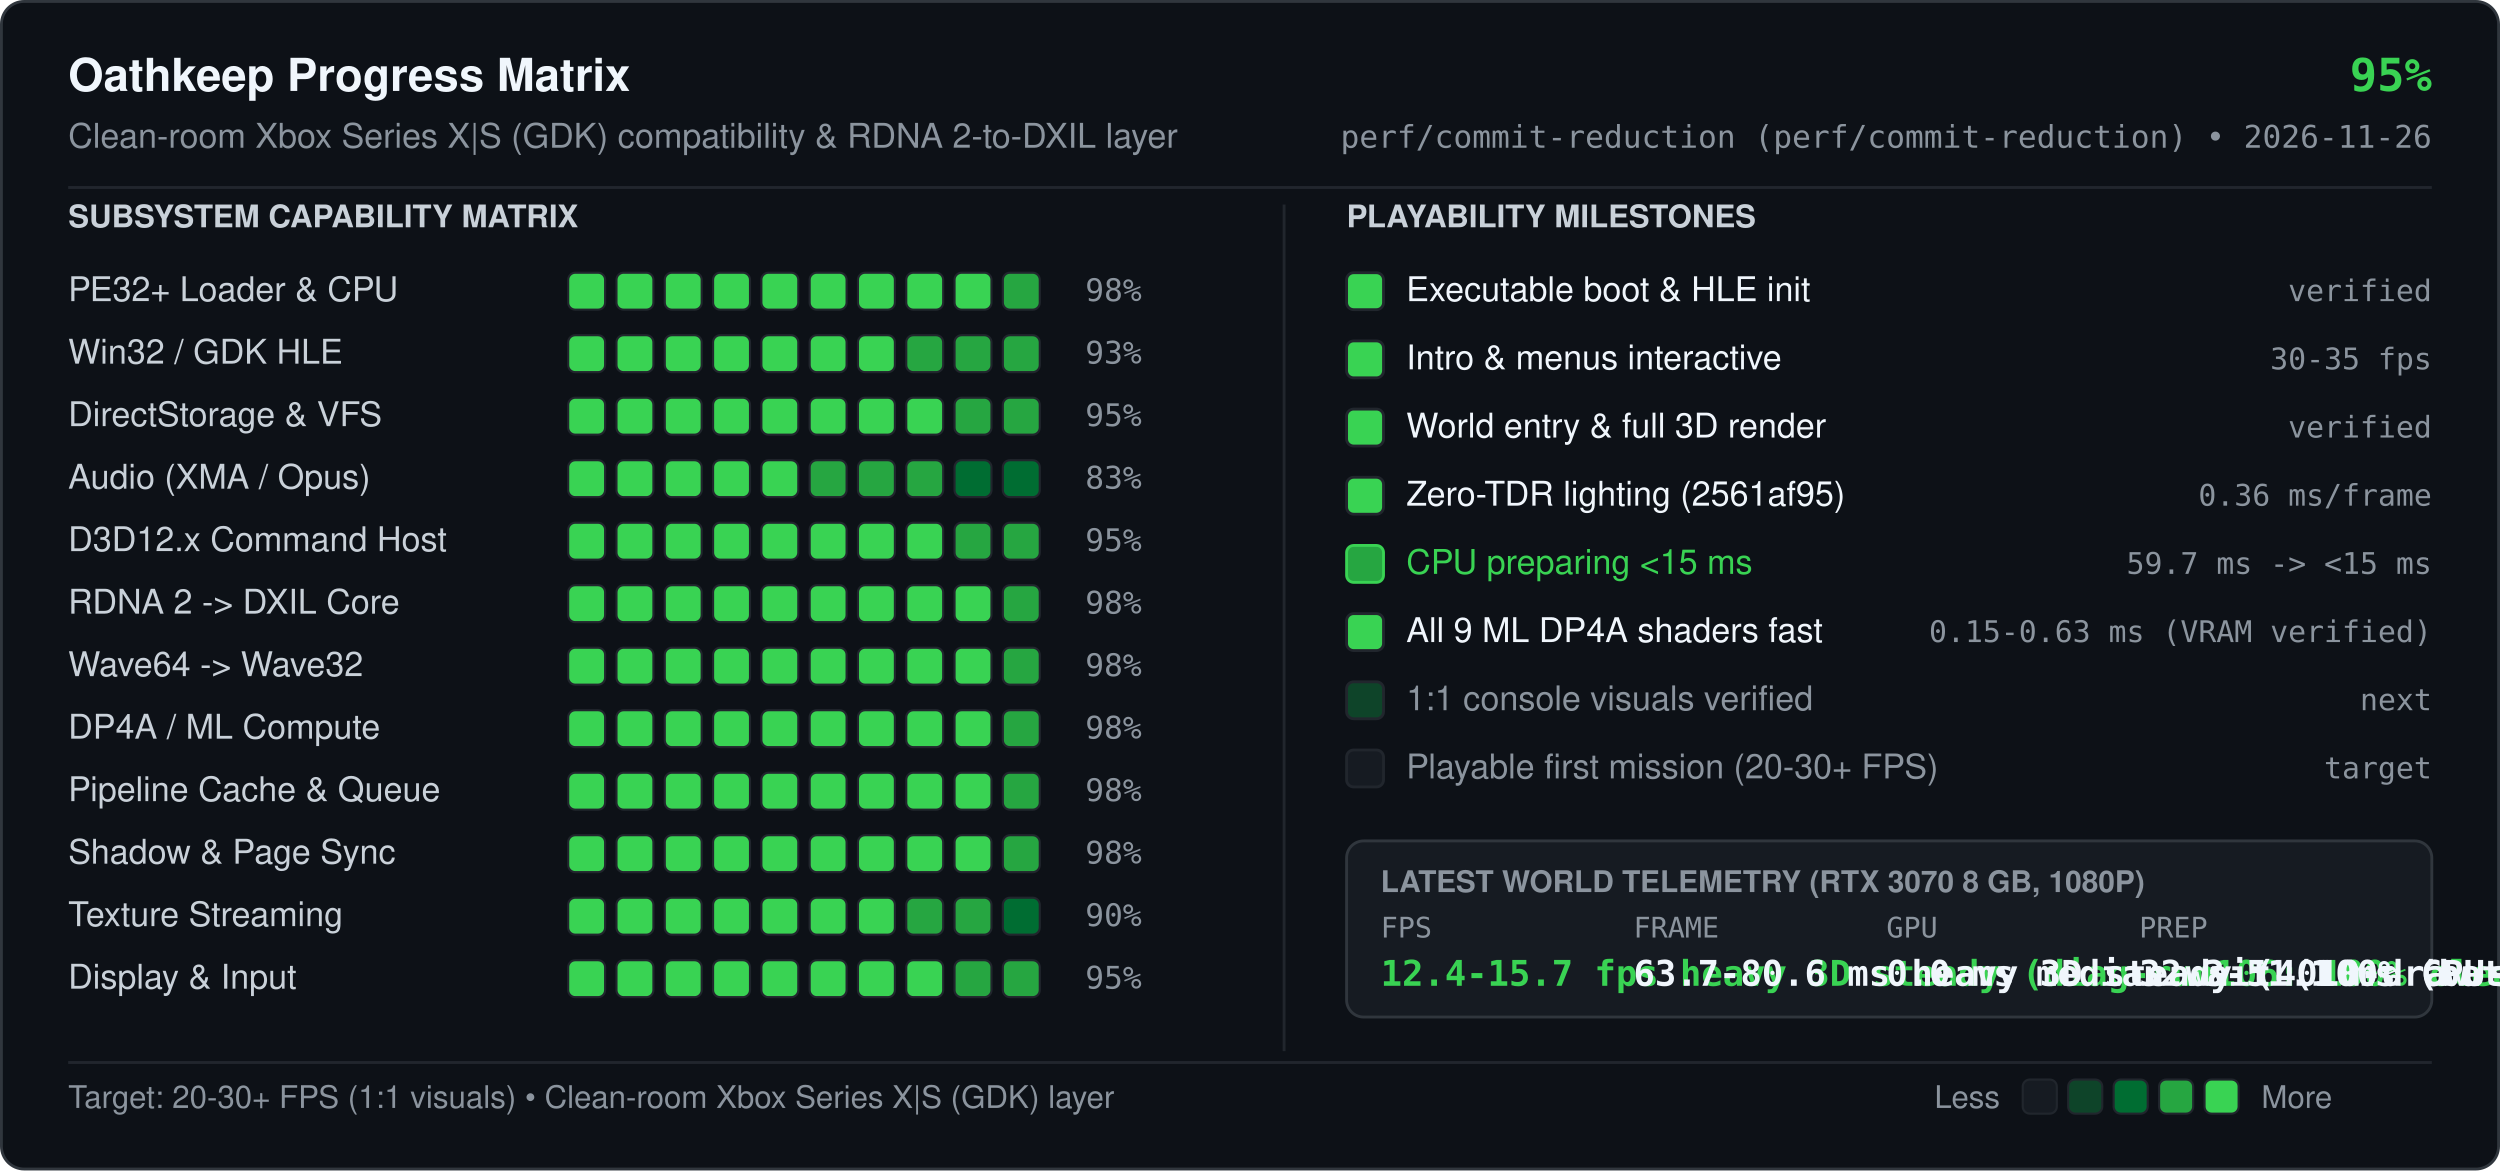
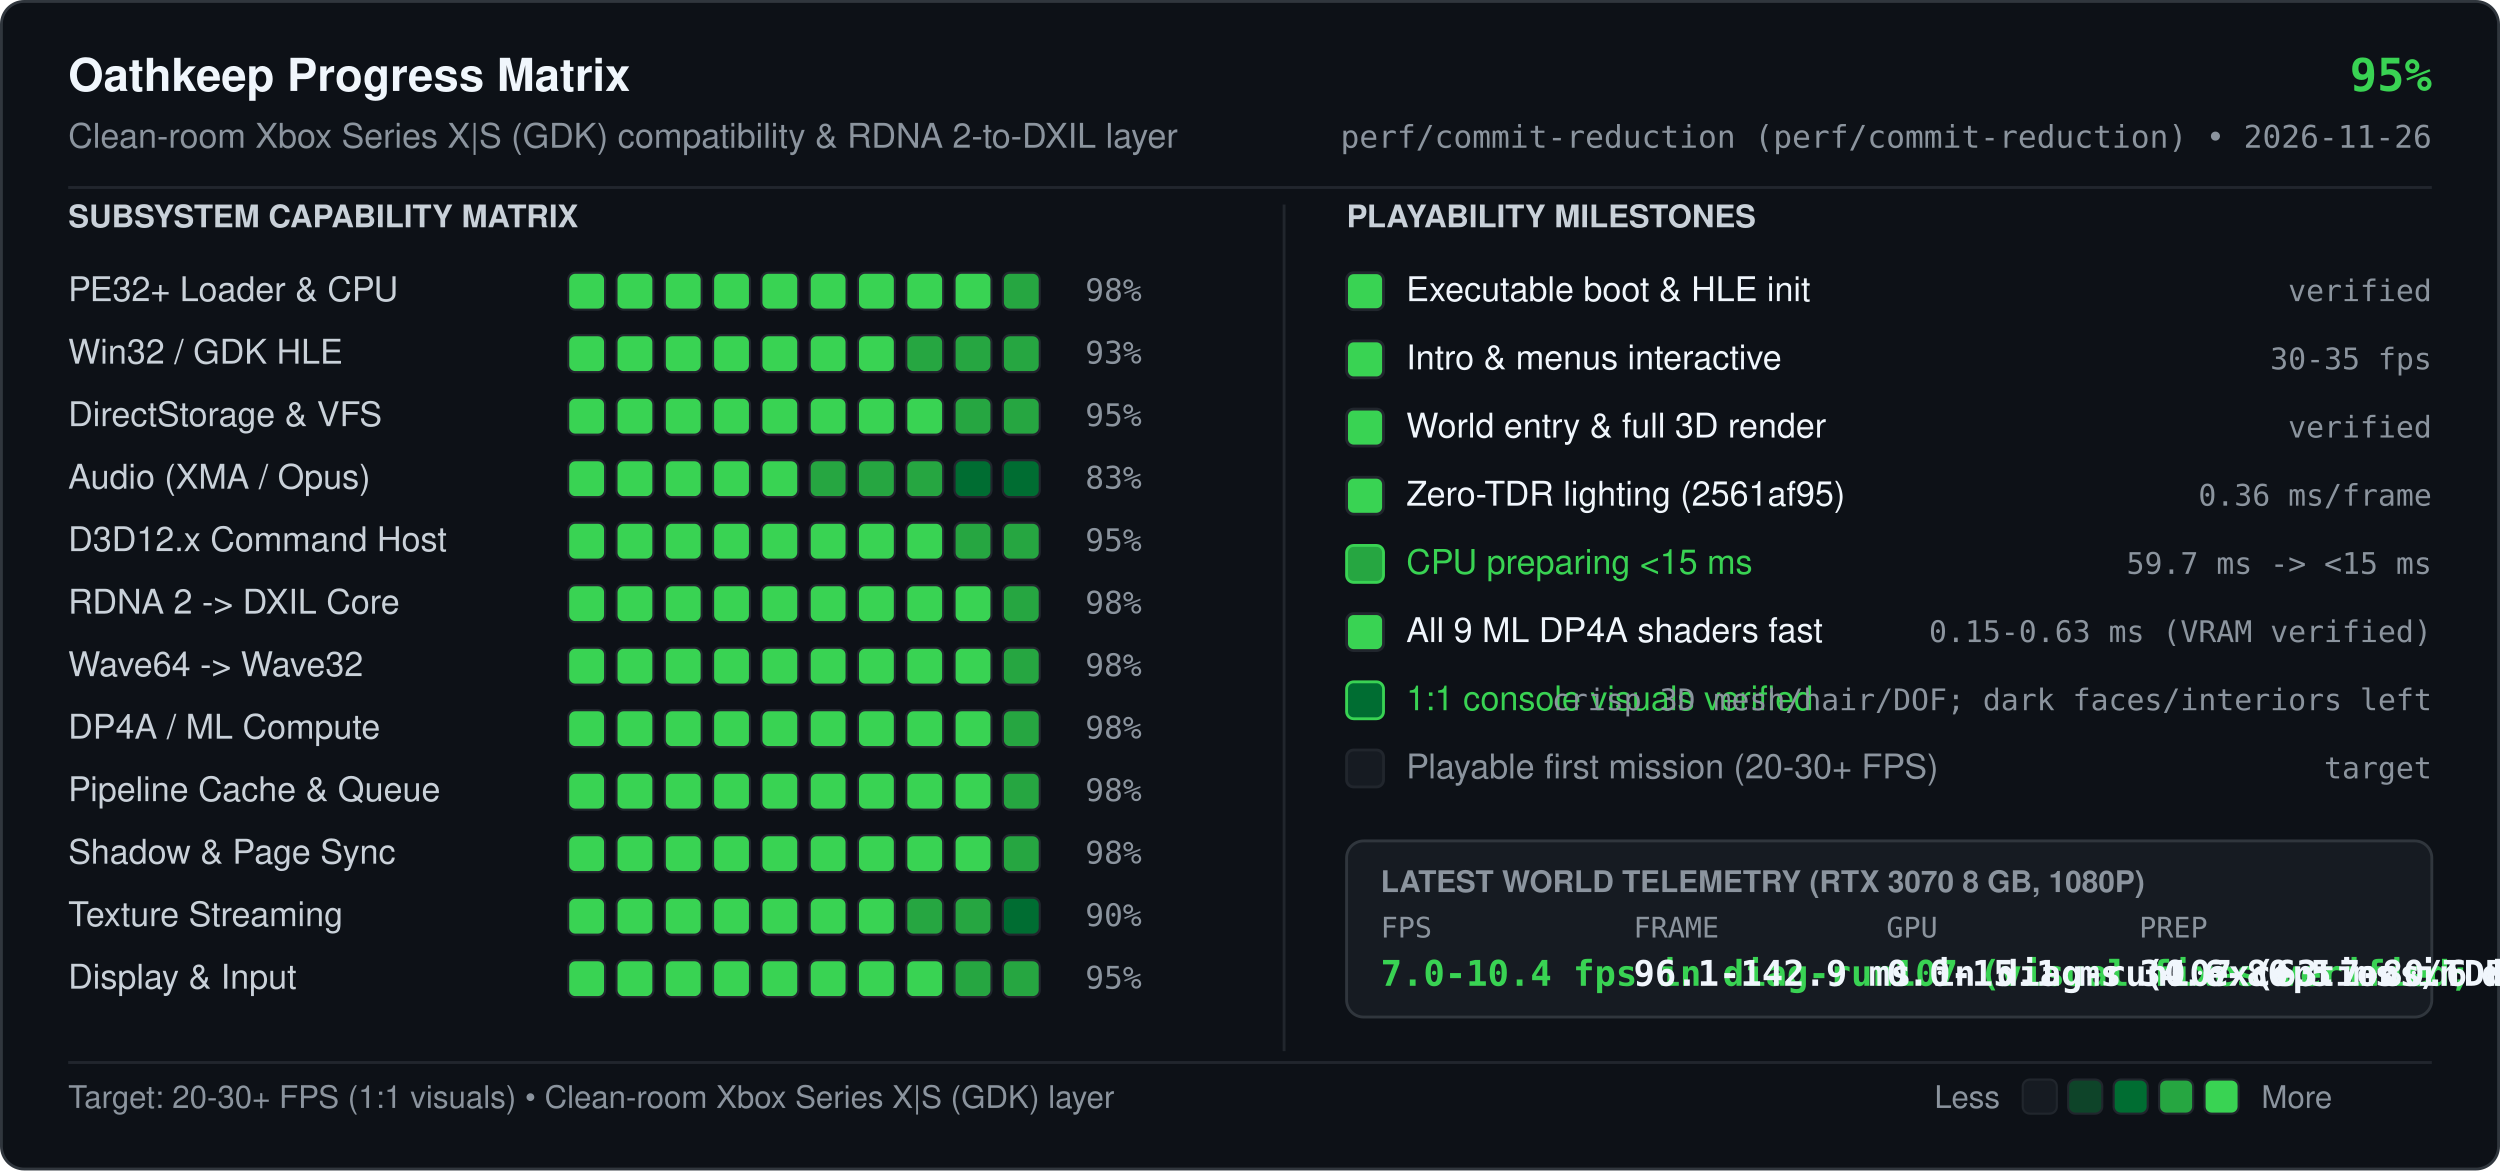
<svg xmlns="http://www.w3.org/2000/svg" width="880" height="412" viewBox="0 0 880 412" role="img" aria-label="Oathkeep Compatibility and Performance Progress">
  <defs>
    <style>text { font-family: -apple-system, BlinkMacSystemFont, 'Segoe UI', Helvetica, Arial, sans-serif; } .mono { font-family: ui-monospace, SFMono-Regular, Menlo, Consolas, monospace; }</style>
  </defs>
  <rect x="0.5" y="0.5" width="879" height="411" rx="8" fill="#0d1117" stroke="#30363d" />
  <text x="24" y="32" fill="#f0f6fc" font-size="16" font-weight="600">Oathkeep Progress Matrix</text>
  <text x="24" y="52" fill="#8b949e" font-size="12">Clean-room Xbox Series X|S (GDK) compatibility &amp; RDNA 2-to-DXIL layer</text>
  <text x="856" y="32" text-anchor="end" fill="#39d353" font-size="16" font-weight="700" class="mono">95%</text>
  <text x="856" y="52" text-anchor="end" fill="#8b949e" font-size="11" class="mono">perf/commit-reduction (perf/commit-reduction) • 2026-11-26</text>
  <line x1="24" y1="66" x2="856" y2="66" stroke="#21262d" />
  <text x="24" y="80" fill="#c9d1d9" font-size="11" font-weight="600">SUBSYSTEM CAPABILITY MATRIX</text>
  <text x="24" y="106" fill="#c9d1d9" font-size="12">PE32+ Loader &amp; CPU</text>
  <rect x="200" y="96" width="13" height="13" rx="2.5" fill="#39d353" stroke="#21262d" stroke-width="0.75" />
  <rect x="217" y="96" width="13" height="13" rx="2.5" fill="#39d353" stroke="#21262d" stroke-width="0.75" />
  <rect x="234" y="96" width="13" height="13" rx="2.5" fill="#39d353" stroke="#21262d" stroke-width="0.75" />
  <rect x="251" y="96" width="13" height="13" rx="2.5" fill="#39d353" stroke="#21262d" stroke-width="0.75" />
  <rect x="268" y="96" width="13" height="13" rx="2.5" fill="#39d353" stroke="#21262d" stroke-width="0.75" />
  <rect x="285" y="96" width="13" height="13" rx="2.5" fill="#39d353" stroke="#21262d" stroke-width="0.75" />
  <rect x="302" y="96" width="13" height="13" rx="2.5" fill="#39d353" stroke="#21262d" stroke-width="0.75" />
  <rect x="319" y="96" width="13" height="13" rx="2.5" fill="#39d353" stroke="#21262d" stroke-width="0.75" />
  <rect x="336" y="96" width="13" height="13" rx="2.5" fill="#39d353" stroke="#21262d" stroke-width="0.75" />
  <rect x="353" y="96" width="13" height="13" rx="2.5" fill="#26a641" stroke="#21262d" stroke-width="0.75" />
  <text x="382" y="106" fill="#8b949e" font-size="11" class="mono"> 98%</text>
  <text x="24" y="128" fill="#c9d1d9" font-size="12">Win32 / GDK HLE</text>
  <rect x="200" y="118" width="13" height="13" rx="2.5" fill="#39d353" stroke="#21262d" stroke-width="0.75" />
  <rect x="217" y="118" width="13" height="13" rx="2.5" fill="#39d353" stroke="#21262d" stroke-width="0.75" />
  <rect x="234" y="118" width="13" height="13" rx="2.5" fill="#39d353" stroke="#21262d" stroke-width="0.75" />
  <rect x="251" y="118" width="13" height="13" rx="2.5" fill="#39d353" stroke="#21262d" stroke-width="0.75" />
  <rect x="268" y="118" width="13" height="13" rx="2.5" fill="#39d353" stroke="#21262d" stroke-width="0.75" />
  <rect x="285" y="118" width="13" height="13" rx="2.5" fill="#39d353" stroke="#21262d" stroke-width="0.75" />
  <rect x="302" y="118" width="13" height="13" rx="2.5" fill="#39d353" stroke="#21262d" stroke-width="0.75" />
  <rect x="319" y="118" width="13" height="13" rx="2.5" fill="#26a641" stroke="#21262d" stroke-width="0.75" />
  <rect x="336" y="118" width="13" height="13" rx="2.5" fill="#26a641" stroke="#21262d" stroke-width="0.75" />
  <rect x="353" y="118" width="13" height="13" rx="2.5" fill="#26a641" stroke="#21262d" stroke-width="0.75" />
  <text x="382" y="128" fill="#8b949e" font-size="11" class="mono"> 93%</text>
  <text x="24" y="150" fill="#c9d1d9" font-size="12">DirectStorage &amp; VFS</text>
  <rect x="200" y="140" width="13" height="13" rx="2.5" fill="#39d353" stroke="#21262d" stroke-width="0.75" />
  <rect x="217" y="140" width="13" height="13" rx="2.5" fill="#39d353" stroke="#21262d" stroke-width="0.75" />
  <rect x="234" y="140" width="13" height="13" rx="2.5" fill="#39d353" stroke="#21262d" stroke-width="0.75" />
  <rect x="251" y="140" width="13" height="13" rx="2.5" fill="#39d353" stroke="#21262d" stroke-width="0.75" />
  <rect x="268" y="140" width="13" height="13" rx="2.5" fill="#39d353" stroke="#21262d" stroke-width="0.75" />
  <rect x="285" y="140" width="13" height="13" rx="2.5" fill="#39d353" stroke="#21262d" stroke-width="0.75" />
  <rect x="302" y="140" width="13" height="13" rx="2.5" fill="#39d353" stroke="#21262d" stroke-width="0.75" />
  <rect x="319" y="140" width="13" height="13" rx="2.5" fill="#39d353" stroke="#21262d" stroke-width="0.75" />
  <rect x="336" y="140" width="13" height="13" rx="2.5" fill="#26a641" stroke="#21262d" stroke-width="0.75" />
  <rect x="353" y="140" width="13" height="13" rx="2.5" fill="#26a641" stroke="#21262d" stroke-width="0.75" />
  <text x="382" y="150" fill="#8b949e" font-size="11" class="mono"> 95%</text>
  <text x="24" y="172" fill="#c9d1d9" font-size="12">Audio (XMA / Opus)</text>
  <rect x="200" y="162" width="13" height="13" rx="2.5" fill="#39d353" stroke="#21262d" stroke-width="0.75" />
  <rect x="217" y="162" width="13" height="13" rx="2.5" fill="#39d353" stroke="#21262d" stroke-width="0.75" />
  <rect x="234" y="162" width="13" height="13" rx="2.5" fill="#39d353" stroke="#21262d" stroke-width="0.75" />
  <rect x="251" y="162" width="13" height="13" rx="2.5" fill="#39d353" stroke="#21262d" stroke-width="0.75" />
  <rect x="268" y="162" width="13" height="13" rx="2.5" fill="#39d353" stroke="#21262d" stroke-width="0.75" />
  <rect x="285" y="162" width="13" height="13" rx="2.5" fill="#26a641" stroke="#21262d" stroke-width="0.75" />
  <rect x="302" y="162" width="13" height="13" rx="2.5" fill="#26a641" stroke="#21262d" stroke-width="0.75" />
  <rect x="319" y="162" width="13" height="13" rx="2.5" fill="#26a641" stroke="#21262d" stroke-width="0.75" />
  <rect x="336" y="162" width="13" height="13" rx="2.5" fill="#006d32" stroke="#21262d" stroke-width="0.75" />
  <rect x="353" y="162" width="13" height="13" rx="2.5" fill="#006d32" stroke="#21262d" stroke-width="0.75" />
  <text x="382" y="172" fill="#8b949e" font-size="11" class="mono"> 83%</text>
  <text x="24" y="194" fill="#c9d1d9" font-size="12">D3D12.x Command Host</text>
  <rect x="200" y="184" width="13" height="13" rx="2.5" fill="#39d353" stroke="#21262d" stroke-width="0.75" />
  <rect x="217" y="184" width="13" height="13" rx="2.5" fill="#39d353" stroke="#21262d" stroke-width="0.75" />
  <rect x="234" y="184" width="13" height="13" rx="2.5" fill="#39d353" stroke="#21262d" stroke-width="0.75" />
  <rect x="251" y="184" width="13" height="13" rx="2.5" fill="#39d353" stroke="#21262d" stroke-width="0.75" />
  <rect x="268" y="184" width="13" height="13" rx="2.5" fill="#39d353" stroke="#21262d" stroke-width="0.75" />
  <rect x="285" y="184" width="13" height="13" rx="2.5" fill="#39d353" stroke="#21262d" stroke-width="0.75" />
  <rect x="302" y="184" width="13" height="13" rx="2.5" fill="#39d353" stroke="#21262d" stroke-width="0.75" />
  <rect x="319" y="184" width="13" height="13" rx="2.5" fill="#39d353" stroke="#21262d" stroke-width="0.75" />
  <rect x="336" y="184" width="13" height="13" rx="2.5" fill="#26a641" stroke="#21262d" stroke-width="0.75" />
  <rect x="353" y="184" width="13" height="13" rx="2.5" fill="#26a641" stroke="#21262d" stroke-width="0.75" />
  <text x="382" y="194" fill="#8b949e" font-size="11" class="mono"> 95%</text>
  <text x="24" y="216" fill="#c9d1d9" font-size="12">RDNA 2 -&gt; DXIL Core</text>
  <rect x="200" y="206" width="13" height="13" rx="2.5" fill="#39d353" stroke="#21262d" stroke-width="0.75" />
  <rect x="217" y="206" width="13" height="13" rx="2.5" fill="#39d353" stroke="#21262d" stroke-width="0.75" />
  <rect x="234" y="206" width="13" height="13" rx="2.5" fill="#39d353" stroke="#21262d" stroke-width="0.75" />
  <rect x="251" y="206" width="13" height="13" rx="2.5" fill="#39d353" stroke="#21262d" stroke-width="0.75" />
  <rect x="268" y="206" width="13" height="13" rx="2.5" fill="#39d353" stroke="#21262d" stroke-width="0.75" />
  <rect x="285" y="206" width="13" height="13" rx="2.5" fill="#39d353" stroke="#21262d" stroke-width="0.75" />
  <rect x="302" y="206" width="13" height="13" rx="2.5" fill="#39d353" stroke="#21262d" stroke-width="0.75" />
  <rect x="319" y="206" width="13" height="13" rx="2.5" fill="#39d353" stroke="#21262d" stroke-width="0.75" />
  <rect x="336" y="206" width="13" height="13" rx="2.5" fill="#39d353" stroke="#21262d" stroke-width="0.75" />
  <rect x="353" y="206" width="13" height="13" rx="2.5" fill="#26a641" stroke="#21262d" stroke-width="0.75" />
  <text x="382" y="216" fill="#8b949e" font-size="11" class="mono"> 98%</text>
  <text x="24" y="238" fill="#c9d1d9" font-size="12">Wave64 -&gt; Wave32</text>
  <rect x="200" y="228" width="13" height="13" rx="2.5" fill="#39d353" stroke="#21262d" stroke-width="0.75" />
  <rect x="217" y="228" width="13" height="13" rx="2.5" fill="#39d353" stroke="#21262d" stroke-width="0.75" />
  <rect x="234" y="228" width="13" height="13" rx="2.5" fill="#39d353" stroke="#21262d" stroke-width="0.75" />
  <rect x="251" y="228" width="13" height="13" rx="2.5" fill="#39d353" stroke="#21262d" stroke-width="0.75" />
  <rect x="268" y="228" width="13" height="13" rx="2.5" fill="#39d353" stroke="#21262d" stroke-width="0.75" />
  <rect x="285" y="228" width="13" height="13" rx="2.5" fill="#39d353" stroke="#21262d" stroke-width="0.75" />
  <rect x="302" y="228" width="13" height="13" rx="2.5" fill="#39d353" stroke="#21262d" stroke-width="0.75" />
  <rect x="319" y="228" width="13" height="13" rx="2.5" fill="#39d353" stroke="#21262d" stroke-width="0.75" />
  <rect x="336" y="228" width="13" height="13" rx="2.5" fill="#39d353" stroke="#21262d" stroke-width="0.75" />
  <rect x="353" y="228" width="13" height="13" rx="2.5" fill="#26a641" stroke="#21262d" stroke-width="0.75" />
  <text x="382" y="238" fill="#8b949e" font-size="11" class="mono"> 98%</text>
  <text x="24" y="260" fill="#c9d1d9" font-size="12">DP4A / ML Compute</text>
  <rect x="200" y="250" width="13" height="13" rx="2.5" fill="#39d353" stroke="#21262d" stroke-width="0.75" />
  <rect x="217" y="250" width="13" height="13" rx="2.5" fill="#39d353" stroke="#21262d" stroke-width="0.75" />
  <rect x="234" y="250" width="13" height="13" rx="2.5" fill="#39d353" stroke="#21262d" stroke-width="0.75" />
  <rect x="251" y="250" width="13" height="13" rx="2.5" fill="#39d353" stroke="#21262d" stroke-width="0.75" />
  <rect x="268" y="250" width="13" height="13" rx="2.5" fill="#39d353" stroke="#21262d" stroke-width="0.75" />
  <rect x="285" y="250" width="13" height="13" rx="2.5" fill="#39d353" stroke="#21262d" stroke-width="0.75" />
  <rect x="302" y="250" width="13" height="13" rx="2.5" fill="#39d353" stroke="#21262d" stroke-width="0.75" />
  <rect x="319" y="250" width="13" height="13" rx="2.5" fill="#39d353" stroke="#21262d" stroke-width="0.75" />
  <rect x="336" y="250" width="13" height="13" rx="2.5" fill="#39d353" stroke="#21262d" stroke-width="0.75" />
  <rect x="353" y="250" width="13" height="13" rx="2.5" fill="#26a641" stroke="#21262d" stroke-width="0.75" />
  <text x="382" y="260" fill="#8b949e" font-size="11" class="mono"> 98%</text>
  <text x="24" y="282" fill="#c9d1d9" font-size="12">Pipeline Cache &amp; Queue</text>
  <rect x="200" y="272" width="13" height="13" rx="2.5" fill="#39d353" stroke="#21262d" stroke-width="0.75" />
  <rect x="217" y="272" width="13" height="13" rx="2.5" fill="#39d353" stroke="#21262d" stroke-width="0.75" />
  <rect x="234" y="272" width="13" height="13" rx="2.5" fill="#39d353" stroke="#21262d" stroke-width="0.75" />
  <rect x="251" y="272" width="13" height="13" rx="2.5" fill="#39d353" stroke="#21262d" stroke-width="0.75" />
  <rect x="268" y="272" width="13" height="13" rx="2.5" fill="#39d353" stroke="#21262d" stroke-width="0.75" />
  <rect x="285" y="272" width="13" height="13" rx="2.5" fill="#39d353" stroke="#21262d" stroke-width="0.75" />
  <rect x="302" y="272" width="13" height="13" rx="2.5" fill="#39d353" stroke="#21262d" stroke-width="0.75" />
  <rect x="319" y="272" width="13" height="13" rx="2.5" fill="#39d353" stroke="#21262d" stroke-width="0.75" />
  <rect x="336" y="272" width="13" height="13" rx="2.5" fill="#39d353" stroke="#21262d" stroke-width="0.75" />
  <rect x="353" y="272" width="13" height="13" rx="2.5" fill="#26a641" stroke="#21262d" stroke-width="0.75" />
  <text x="382" y="282" fill="#8b949e" font-size="11" class="mono"> 98%</text>
  <text x="24" y="304" fill="#c9d1d9" font-size="12">Shadow &amp; Page Sync</text>
  <rect x="200" y="294" width="13" height="13" rx="2.5" fill="#39d353" stroke="#21262d" stroke-width="0.75" />
  <rect x="217" y="294" width="13" height="13" rx="2.5" fill="#39d353" stroke="#21262d" stroke-width="0.75" />
  <rect x="234" y="294" width="13" height="13" rx="2.5" fill="#39d353" stroke="#21262d" stroke-width="0.75" />
  <rect x="251" y="294" width="13" height="13" rx="2.5" fill="#39d353" stroke="#21262d" stroke-width="0.75" />
  <rect x="268" y="294" width="13" height="13" rx="2.5" fill="#39d353" stroke="#21262d" stroke-width="0.75" />
  <rect x="285" y="294" width="13" height="13" rx="2.5" fill="#39d353" stroke="#21262d" stroke-width="0.75" />
  <rect x="302" y="294" width="13" height="13" rx="2.5" fill="#39d353" stroke="#21262d" stroke-width="0.75" />
  <rect x="319" y="294" width="13" height="13" rx="2.5" fill="#39d353" stroke="#21262d" stroke-width="0.75" />
  <rect x="336" y="294" width="13" height="13" rx="2.5" fill="#39d353" stroke="#21262d" stroke-width="0.75" />
  <rect x="353" y="294" width="13" height="13" rx="2.5" fill="#26a641" stroke="#21262d" stroke-width="0.75" />
  <text x="382" y="304" fill="#8b949e" font-size="11" class="mono"> 98%</text>
  <text x="24" y="326" fill="#c9d1d9" font-size="12">Texture Streaming</text>
  <rect x="200" y="316" width="13" height="13" rx="2.5" fill="#39d353" stroke="#21262d" stroke-width="0.75" />
  <rect x="217" y="316" width="13" height="13" rx="2.5" fill="#39d353" stroke="#21262d" stroke-width="0.75" />
  <rect x="234" y="316" width="13" height="13" rx="2.5" fill="#39d353" stroke="#21262d" stroke-width="0.75" />
  <rect x="251" y="316" width="13" height="13" rx="2.5" fill="#39d353" stroke="#21262d" stroke-width="0.75" />
  <rect x="268" y="316" width="13" height="13" rx="2.5" fill="#39d353" stroke="#21262d" stroke-width="0.75" />
  <rect x="285" y="316" width="13" height="13" rx="2.5" fill="#39d353" stroke="#21262d" stroke-width="0.75" />
  <rect x="302" y="316" width="13" height="13" rx="2.5" fill="#39d353" stroke="#21262d" stroke-width="0.75" />
  <rect x="319" y="316" width="13" height="13" rx="2.5" fill="#26a641" stroke="#21262d" stroke-width="0.75" />
  <rect x="336" y="316" width="13" height="13" rx="2.5" fill="#26a641" stroke="#21262d" stroke-width="0.75" />
  <rect x="353" y="316" width="13" height="13" rx="2.5" fill="#006d32" stroke="#21262d" stroke-width="0.75" />
  <text x="382" y="326" fill="#8b949e" font-size="11" class="mono"> 90%</text>
  <text x="24" y="348" fill="#c9d1d9" font-size="12">Display &amp; Input</text>
  <rect x="200" y="338" width="13" height="13" rx="2.5" fill="#39d353" stroke="#21262d" stroke-width="0.75" />
  <rect x="217" y="338" width="13" height="13" rx="2.5" fill="#39d353" stroke="#21262d" stroke-width="0.75" />
  <rect x="234" y="338" width="13" height="13" rx="2.5" fill="#39d353" stroke="#21262d" stroke-width="0.75" />
  <rect x="251" y="338" width="13" height="13" rx="2.5" fill="#39d353" stroke="#21262d" stroke-width="0.75" />
  <rect x="268" y="338" width="13" height="13" rx="2.5" fill="#39d353" stroke="#21262d" stroke-width="0.75" />
  <rect x="285" y="338" width="13" height="13" rx="2.5" fill="#39d353" stroke="#21262d" stroke-width="0.75" />
  <rect x="302" y="338" width="13" height="13" rx="2.5" fill="#39d353" stroke="#21262d" stroke-width="0.75" />
  <rect x="319" y="338" width="13" height="13" rx="2.5" fill="#39d353" stroke="#21262d" stroke-width="0.75" />
  <rect x="336" y="338" width="13" height="13" rx="2.5" fill="#26a641" stroke="#21262d" stroke-width="0.75" />
  <rect x="353" y="338" width="13" height="13" rx="2.5" fill="#26a641" stroke="#21262d" stroke-width="0.75" />
  <text x="382" y="348" fill="#8b949e" font-size="11" class="mono"> 95%</text>
  <line x1="452" y1="72" x2="452" y2="370" stroke="#21262d" />
  <text x="474" y="80" fill="#c9d1d9" font-size="11" font-weight="600">PLAYABILITY MILESTONES</text>
  <rect x="474" y="96" width="13" height="13" rx="2.5" fill="#39d353" stroke="#21262d" stroke-width="1" />
  <text x="495" y="106" fill="#f0f6fc" font-size="12" font-weight="500">Executable boot &amp; HLE init</text>
  <text x="856" y="106" text-anchor="end" fill="#8b949e" font-size="10.5" class="mono">verified</text>
  <rect x="474" y="120" width="13" height="13" rx="2.5" fill="#39d353" stroke="#21262d" stroke-width="1" />
  <text x="495" y="130" fill="#f0f6fc" font-size="12" font-weight="500">Intro &amp; menus interactive</text>
  <text x="856" y="130" text-anchor="end" fill="#8b949e" font-size="10.5" class="mono">30-35 fps</text>
  <rect x="474" y="144" width="13" height="13" rx="2.5" fill="#39d353" stroke="#21262d" stroke-width="1" />
  <text x="495" y="154" fill="#f0f6fc" font-size="12" font-weight="500">World entry &amp; full 3D render</text>
  <text x="856" y="154" text-anchor="end" fill="#8b949e" font-size="10.5" class="mono">verified</text>
  <rect x="474" y="168" width="13" height="13" rx="2.5" fill="#39d353" stroke="#21262d" stroke-width="1" />
  <text x="495" y="178" fill="#f0f6fc" font-size="12" font-weight="500">Zero-TDR lighting (2561af95)</text>
  <text x="856" y="178" text-anchor="end" fill="#8b949e" font-size="10.5" class="mono">0.36 ms/frame</text>
  <rect x="474" y="192" width="13" height="13" rx="2.5" fill="#26a641" stroke="#39d353" stroke-width="1" />
  <text x="495" y="202" fill="#39d353" font-size="12" font-weight="500">CPU preparing &lt;15 ms</text>
  <text x="856" y="202" text-anchor="end" fill="#8b949e" font-size="10.5" class="mono">59.7 ms -&gt; &lt;15 ms</text>
  <rect x="474" y="216" width="13" height="13" rx="2.5" fill="#39d353" stroke="#21262d" stroke-width="1" />
  <text x="495" y="226" fill="#f0f6fc" font-size="12" font-weight="500">All 9 ML DP4A shaders fast</text>
  <text x="856" y="226" text-anchor="end" fill="#8b949e" font-size="10.5" class="mono">0.15-0.63 ms (VRAM verified)</text>
-   <rect x="474" y="240" width="13" height="13" rx="2.5" fill="#0e4429" stroke="#21262d" stroke-width="1" />
-   <text x="495" y="250" fill="#8b949e" font-size="12" font-weight="500">1:1 console visuals verified</text>
-   <text x="856" y="250" text-anchor="end" fill="#8b949e" font-size="10.5" class="mono">next</text>
+   <rect x="474" y="240" width="13" height="13" rx="2.5" fill="#006d32" stroke="#39d353" stroke-width="1" />
+   <text x="495" y="250" fill="#39d353" font-size="12" font-weight="500">1:1 console visuals verified</text>
+   <text x="856" y="250" text-anchor="end" fill="#8b949e" font-size="10.5" class="mono">crisp 3D mesh/hair/DOF; dark faces/interiors left</text>
  <rect x="474" y="264" width="13" height="13" rx="2.5" fill="#161b22" stroke="#21262d" stroke-width="1" />
  <text x="495" y="274" fill="#8b949e" font-size="12" font-weight="500">Playable first mission (20-30+ FPS)</text>
  <text x="856" y="274" text-anchor="end" fill="#8b949e" font-size="10.5" class="mono">target</text>
  <rect x="474" y="296" width="382" height="62" rx="6" fill="#161b22" stroke="#30363d" />
  <text x="486" y="314" fill="#8b949e" font-size="10.5" font-weight="600">LATEST WORLD TELEMETRY (RTX 3070 8 GB, 1080P)</text>
  <text x="486" y="330" fill="#8b949e" font-size="10" class="mono">FPS</text>
-   <text x="486" y="347" fill="#39d353" font-size="12.5" font-weight="600" class="mono">12.4-15.7 fps heavy 3D steady (diag-run106: 100% clean 130.3s, 0 exceptions/TDRs/refusals; heavy 4010-draw scene +61% from 7.7-&gt;12.4 fps, moves -32%, guards -29%)</text>
+   <text x="486" y="347" fill="#39d353" font-size="12.5" font-weight="600" class="mono">7.0-10.4 fps in diag-run107 (visual fixes verified; 12.4-15.7 fps baseline in diag-run106 before 4096+ per-view aligned shadows -&gt; phase-windowing next)</text>
  <text x="575" y="330" fill="#8b949e" font-size="10" class="mono">FRAME</text>
-   <text x="575" y="347" fill="#f0f6fc" font-size="12.5" font-weight="600" class="mono">63.7-80.6 ms heavy 3D steady (4010-draw scene cut from 130.2-&gt;80.6 ms; 0 refused dynamic slots, 0 crashes/TDRs, 0.0 ms median GPU wait)</text>
+   <text x="575" y="347" fill="#f0f6fc" font-size="12.5" font-weight="600" class="mono">96.1-142.9 ms in diag-run107 (63.7-80.6 ms in diag-run106; 0 refused mesh PSOs, 0 null element=12 SRVs, 0 exploding triangles/stippling)</text>
  <text x="664" y="330" fill="#8b949e" font-size="10" class="mono">GPU</text>
-   <text x="664" y="347" fill="#f0f6fc" font-size="12.5" font-weight="600" class="mono">0.0 ms median wait (100% CPU-bound: preparing 32.3-51.1 ms + recording 115.6-166.8 ms across threads)</text>
+   <text x="664" y="347" fill="#f0f6fc" font-size="12.5" font-weight="600" class="mono">0.0-15.1 ms (0 exceptions/TDRs/refusals across 130.4s; visual geometry 100% crisp)</text>
  <text x="753" y="330" fill="#8b949e" font-size="10" class="mono">PREP</text>
-   <text x="753" y="347" fill="#f0f6fc" font-size="12.5" font-weight="600" class="mono">32.3-51.1 ms (batch_flush 18.6-25.5 ms, stale 6.0-8.2 ms, prelude 2.5-4.3 ms, ask_once 3.1-3.3 ms, card 3.3-4.3 ms)</text>
+   <text x="753" y="347" fill="#f0f6fc" font-size="12.5" font-weight="600" class="mono">34.6-80.5 ms in diag-run107 (32.3-51.1 ms in diag-run106 before per-view aligned shadow overhead)</text>
  <line x1="24" y1="374" x2="856" y2="374" stroke="#21262d" />
  <text x="24" y="390" fill="#8b949e" font-size="11">Target: 20-30+ FPS (1:1 visuals) • Clean-room Xbox Series X|S (GDK) layer</text>
  <text x="704" y="390" text-anchor="end" fill="#8b949e" font-size="11">Less</text>
  <rect x="712" y="380" width="12" height="12" rx="2.5" fill="#161b22" stroke="#21262d" stroke-width="0.75" />
  <rect x="728" y="380" width="12" height="12" rx="2.5" fill="#0e4429" stroke="#21262d" stroke-width="0.75" />
  <rect x="744" y="380" width="12" height="12" rx="2.5" fill="#006d32" stroke="#21262d" stroke-width="0.75" />
  <rect x="760" y="380" width="12" height="12" rx="2.5" fill="#26a641" stroke="#21262d" stroke-width="0.75" />
  <rect x="776" y="380" width="12" height="12" rx="2.5" fill="#39d353" stroke="#21262d" stroke-width="0.75" />
  <text x="796" y="390" fill="#8b949e" font-size="11">More</text>
</svg>
